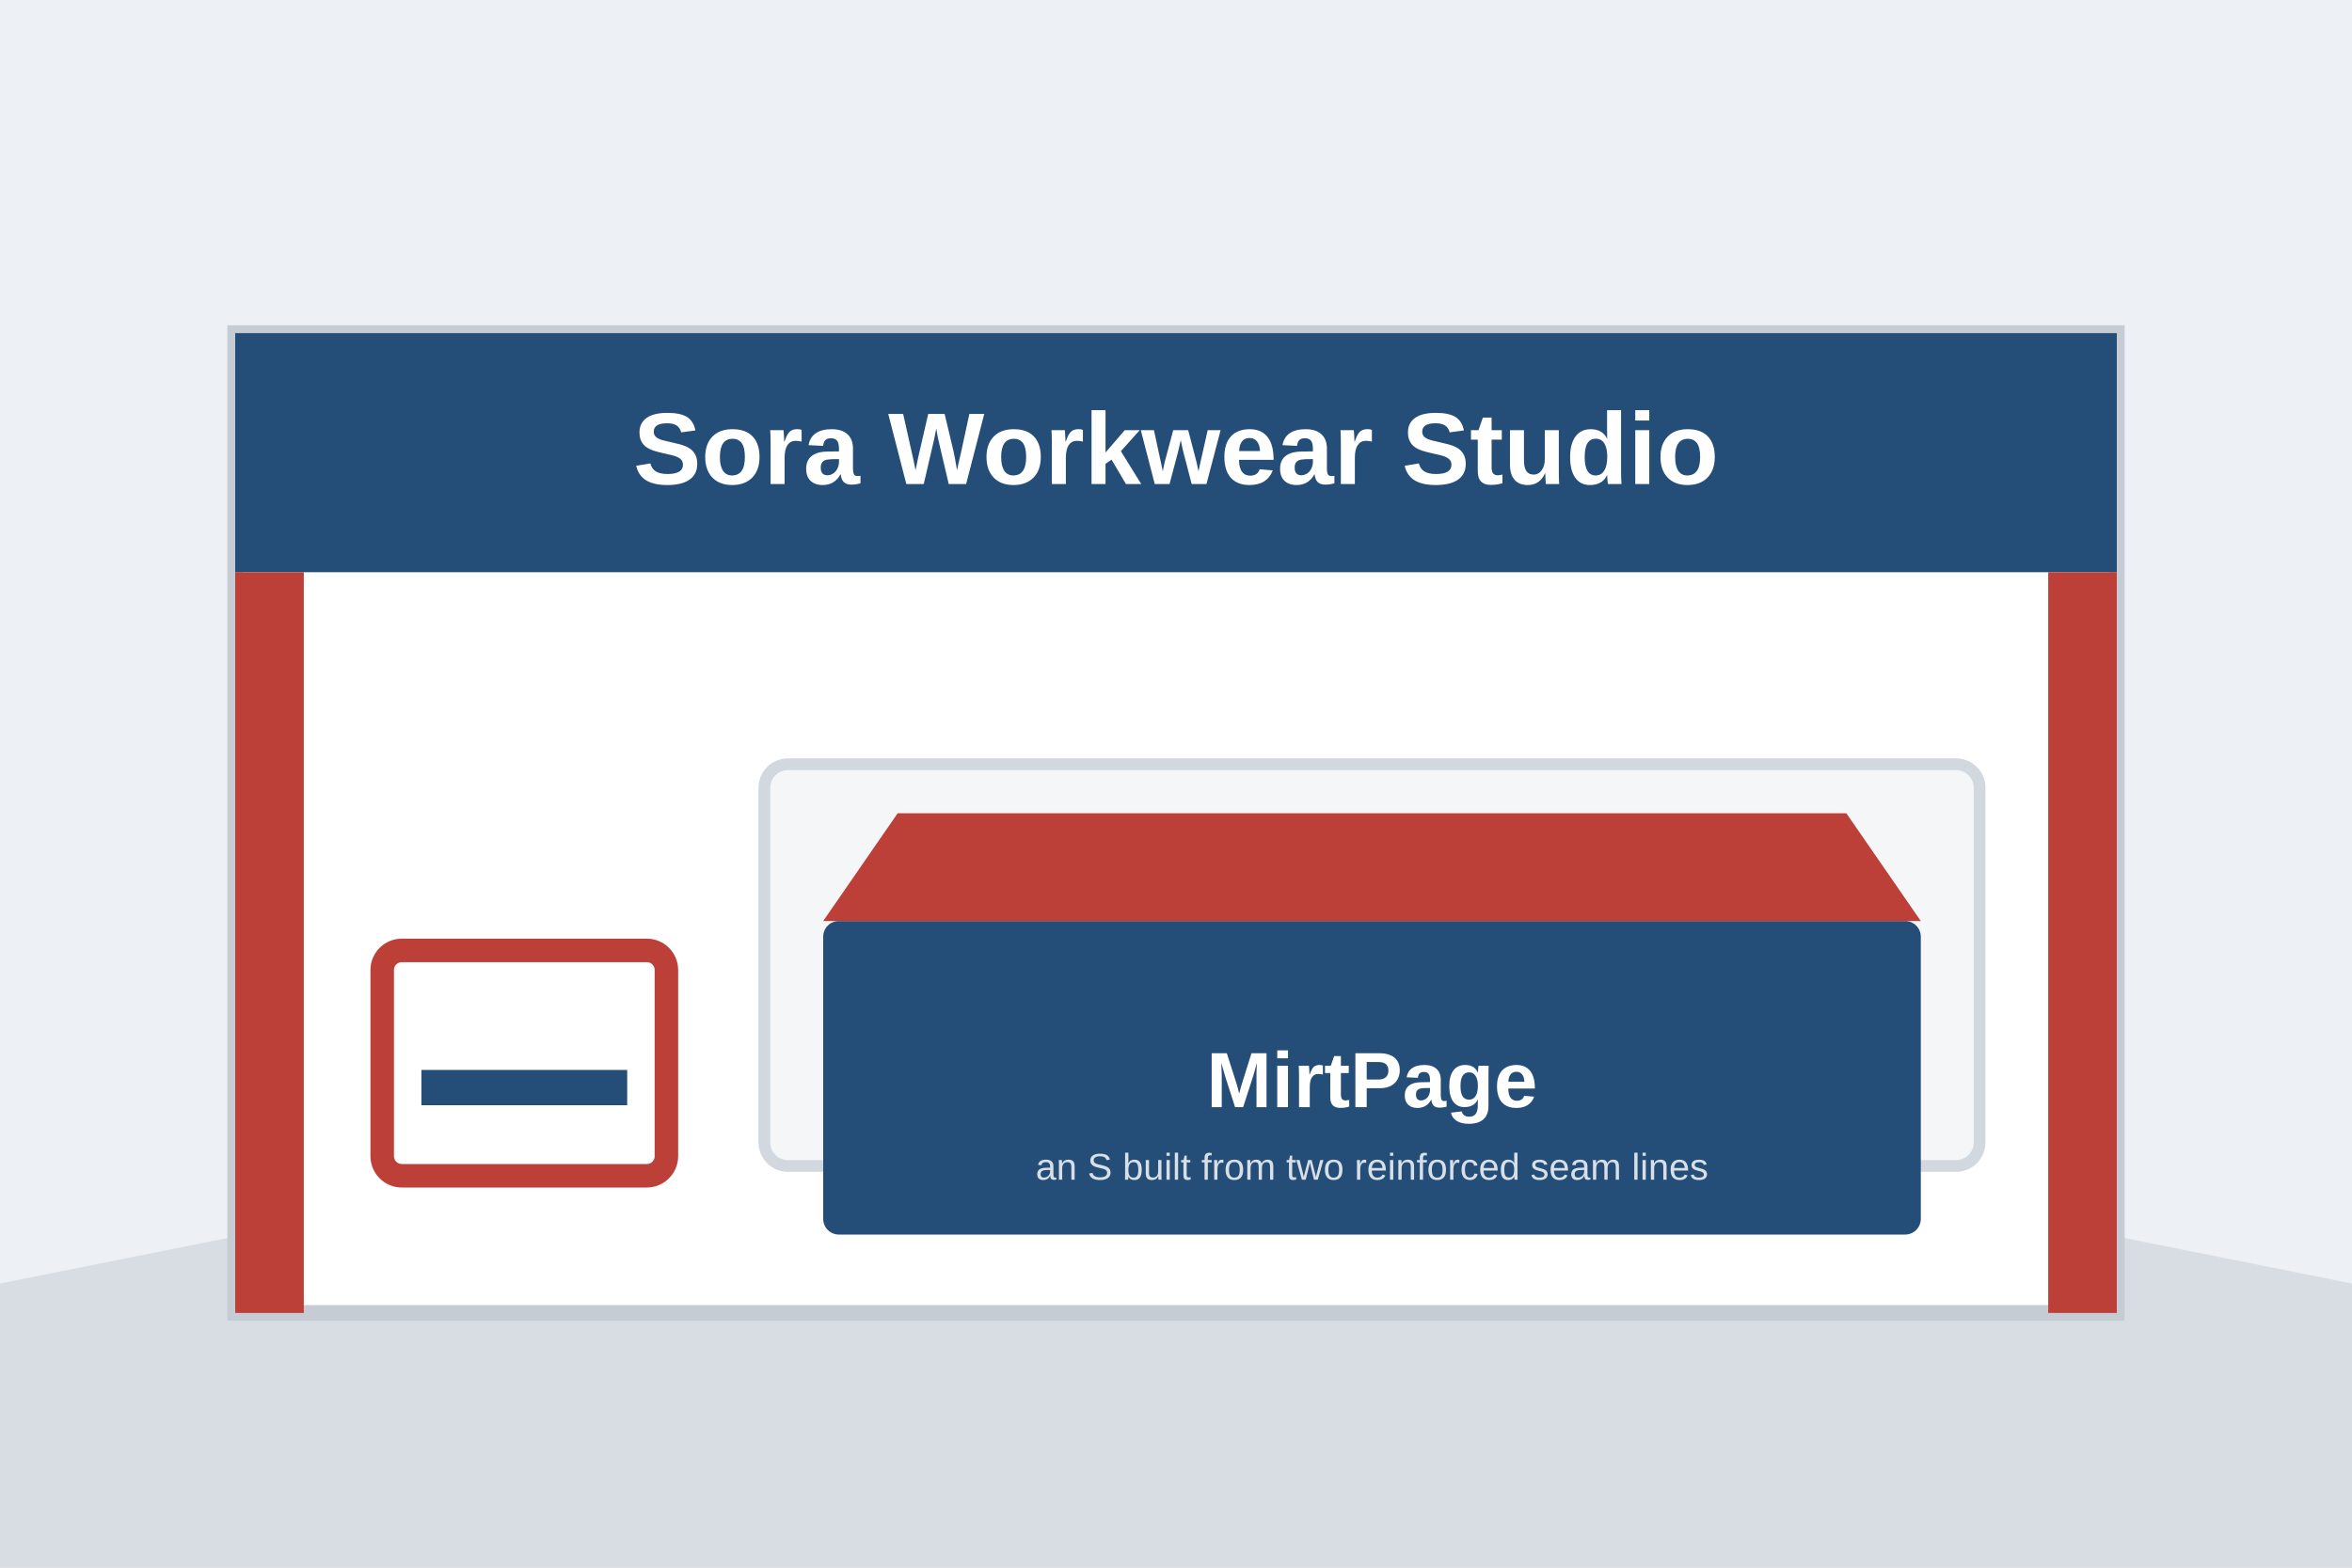
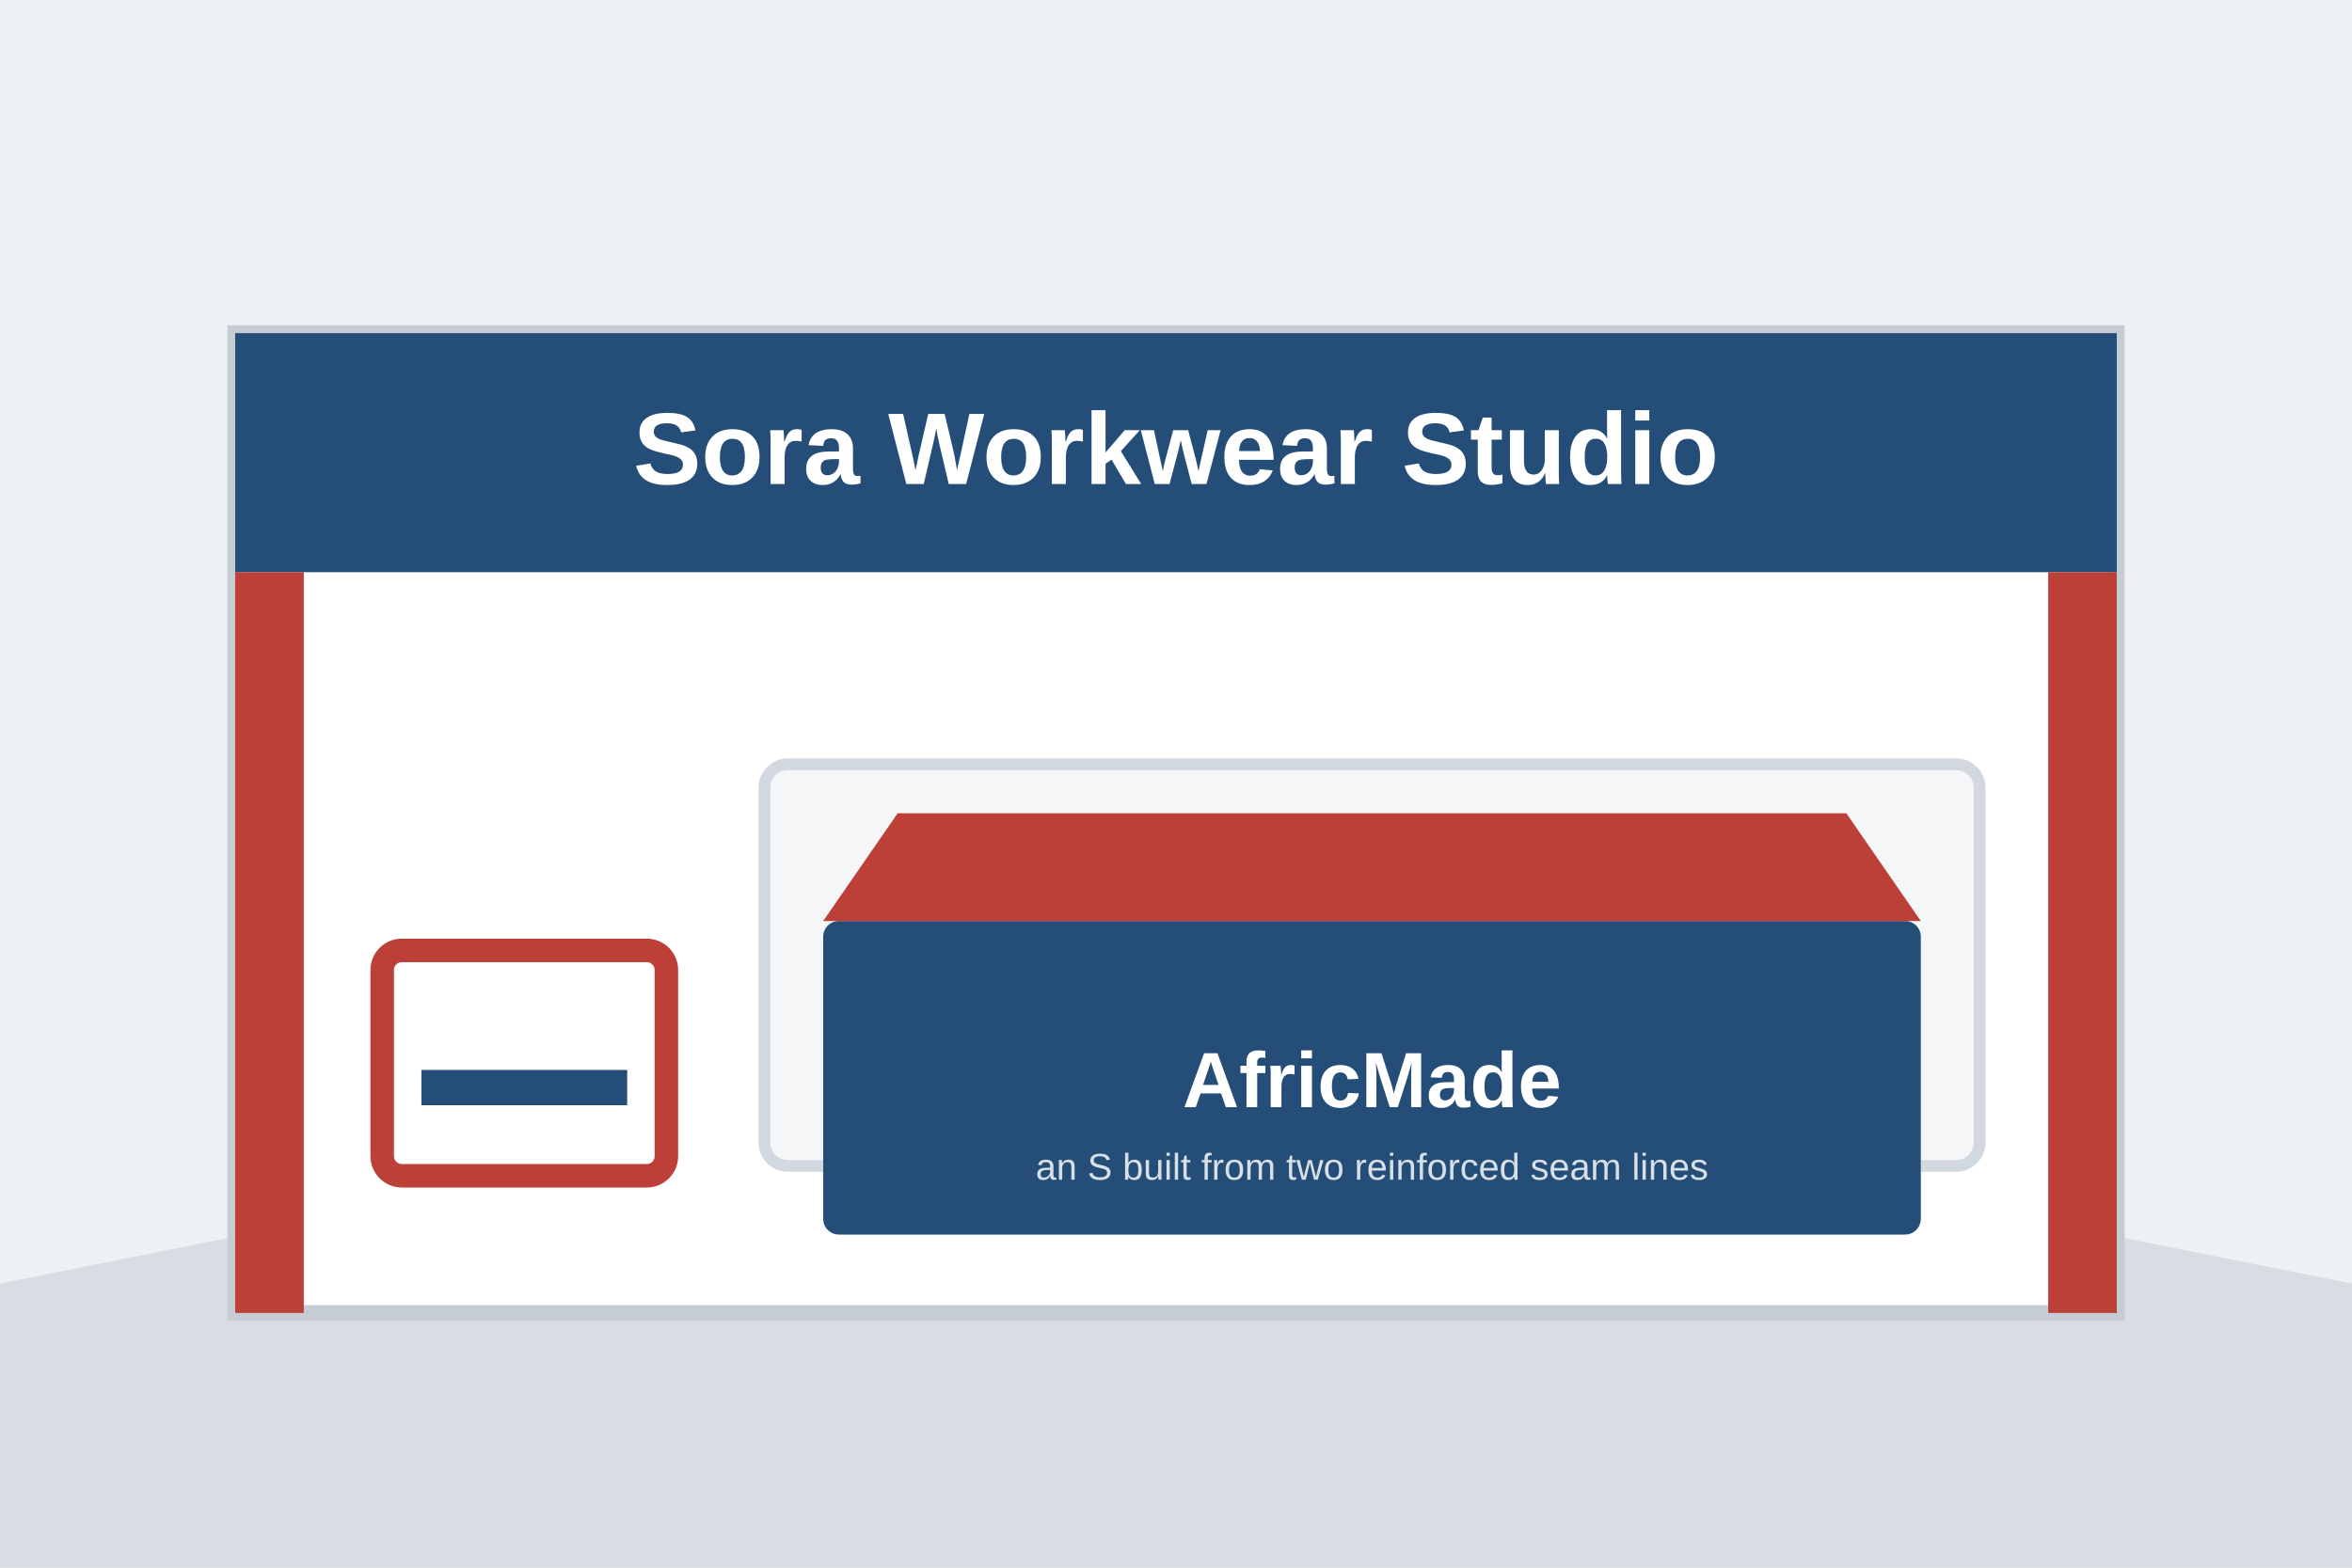
<svg xmlns="http://www.w3.org/2000/svg" viewBox="0 0 1200 800" role="img" aria-label="Illustrative booth for Sora Workwear Studio">
  <rect width="1200" height="800" fill="#edf0f4" />
  <path d="M0 655L600 535l600 120v145H0z" fill="#d8dde3" />
  <path d="M120 170h960v500H120z" fill="#ffffff" stroke="#c5ccd4" stroke-width="8" />
  <path d="M120 170h960v122H120z" fill="#244d78" />
  <path d="M120 292h35v378h-35zM1045 292h35v378h-35z" fill="#bd4038" />
  <rect x="390" y="390" width="620" height="205" rx="12" fill="#f4f6f8" stroke="#d2d8df" stroke-width="6" />
  <rect x="420" y="470" width="560" height="160" rx="8" fill="#244d78" />
  <path d="M420 470h560l-38-55H458z" fill="#bd4038" />
  <rect x="195" y="485" width="145" height="115" rx="10" fill="#ffffff" stroke="#bd4038" stroke-width="12" />
  <path d="M215 555h105" stroke="#244d78" stroke-width="18" />
  <text x="600" y="247" text-anchor="middle" font-family="Arial, Helvetica, sans-serif" font-size="52" font-weight="800" fill="#ffffff">Sora Workwear Studio</text>
-   <text x="700" y="565" text-anchor="middle" font-family="Arial, Helvetica, sans-serif" font-size="40" font-weight="700" fill="#ffffff">MirtPage</text>
+   <text x="700" y="565" text-anchor="middle" font-family="Arial, Helvetica, sans-serif" font-size="40" font-weight="700" fill="#ffffff">AfricMade</text>
  <text x="700" y="602" text-anchor="middle" font-family="Arial, Helvetica, sans-serif" font-size="19" fill="#ffffff" opacity=".82">an S built from two reinforced seam lines</text>
</svg>
